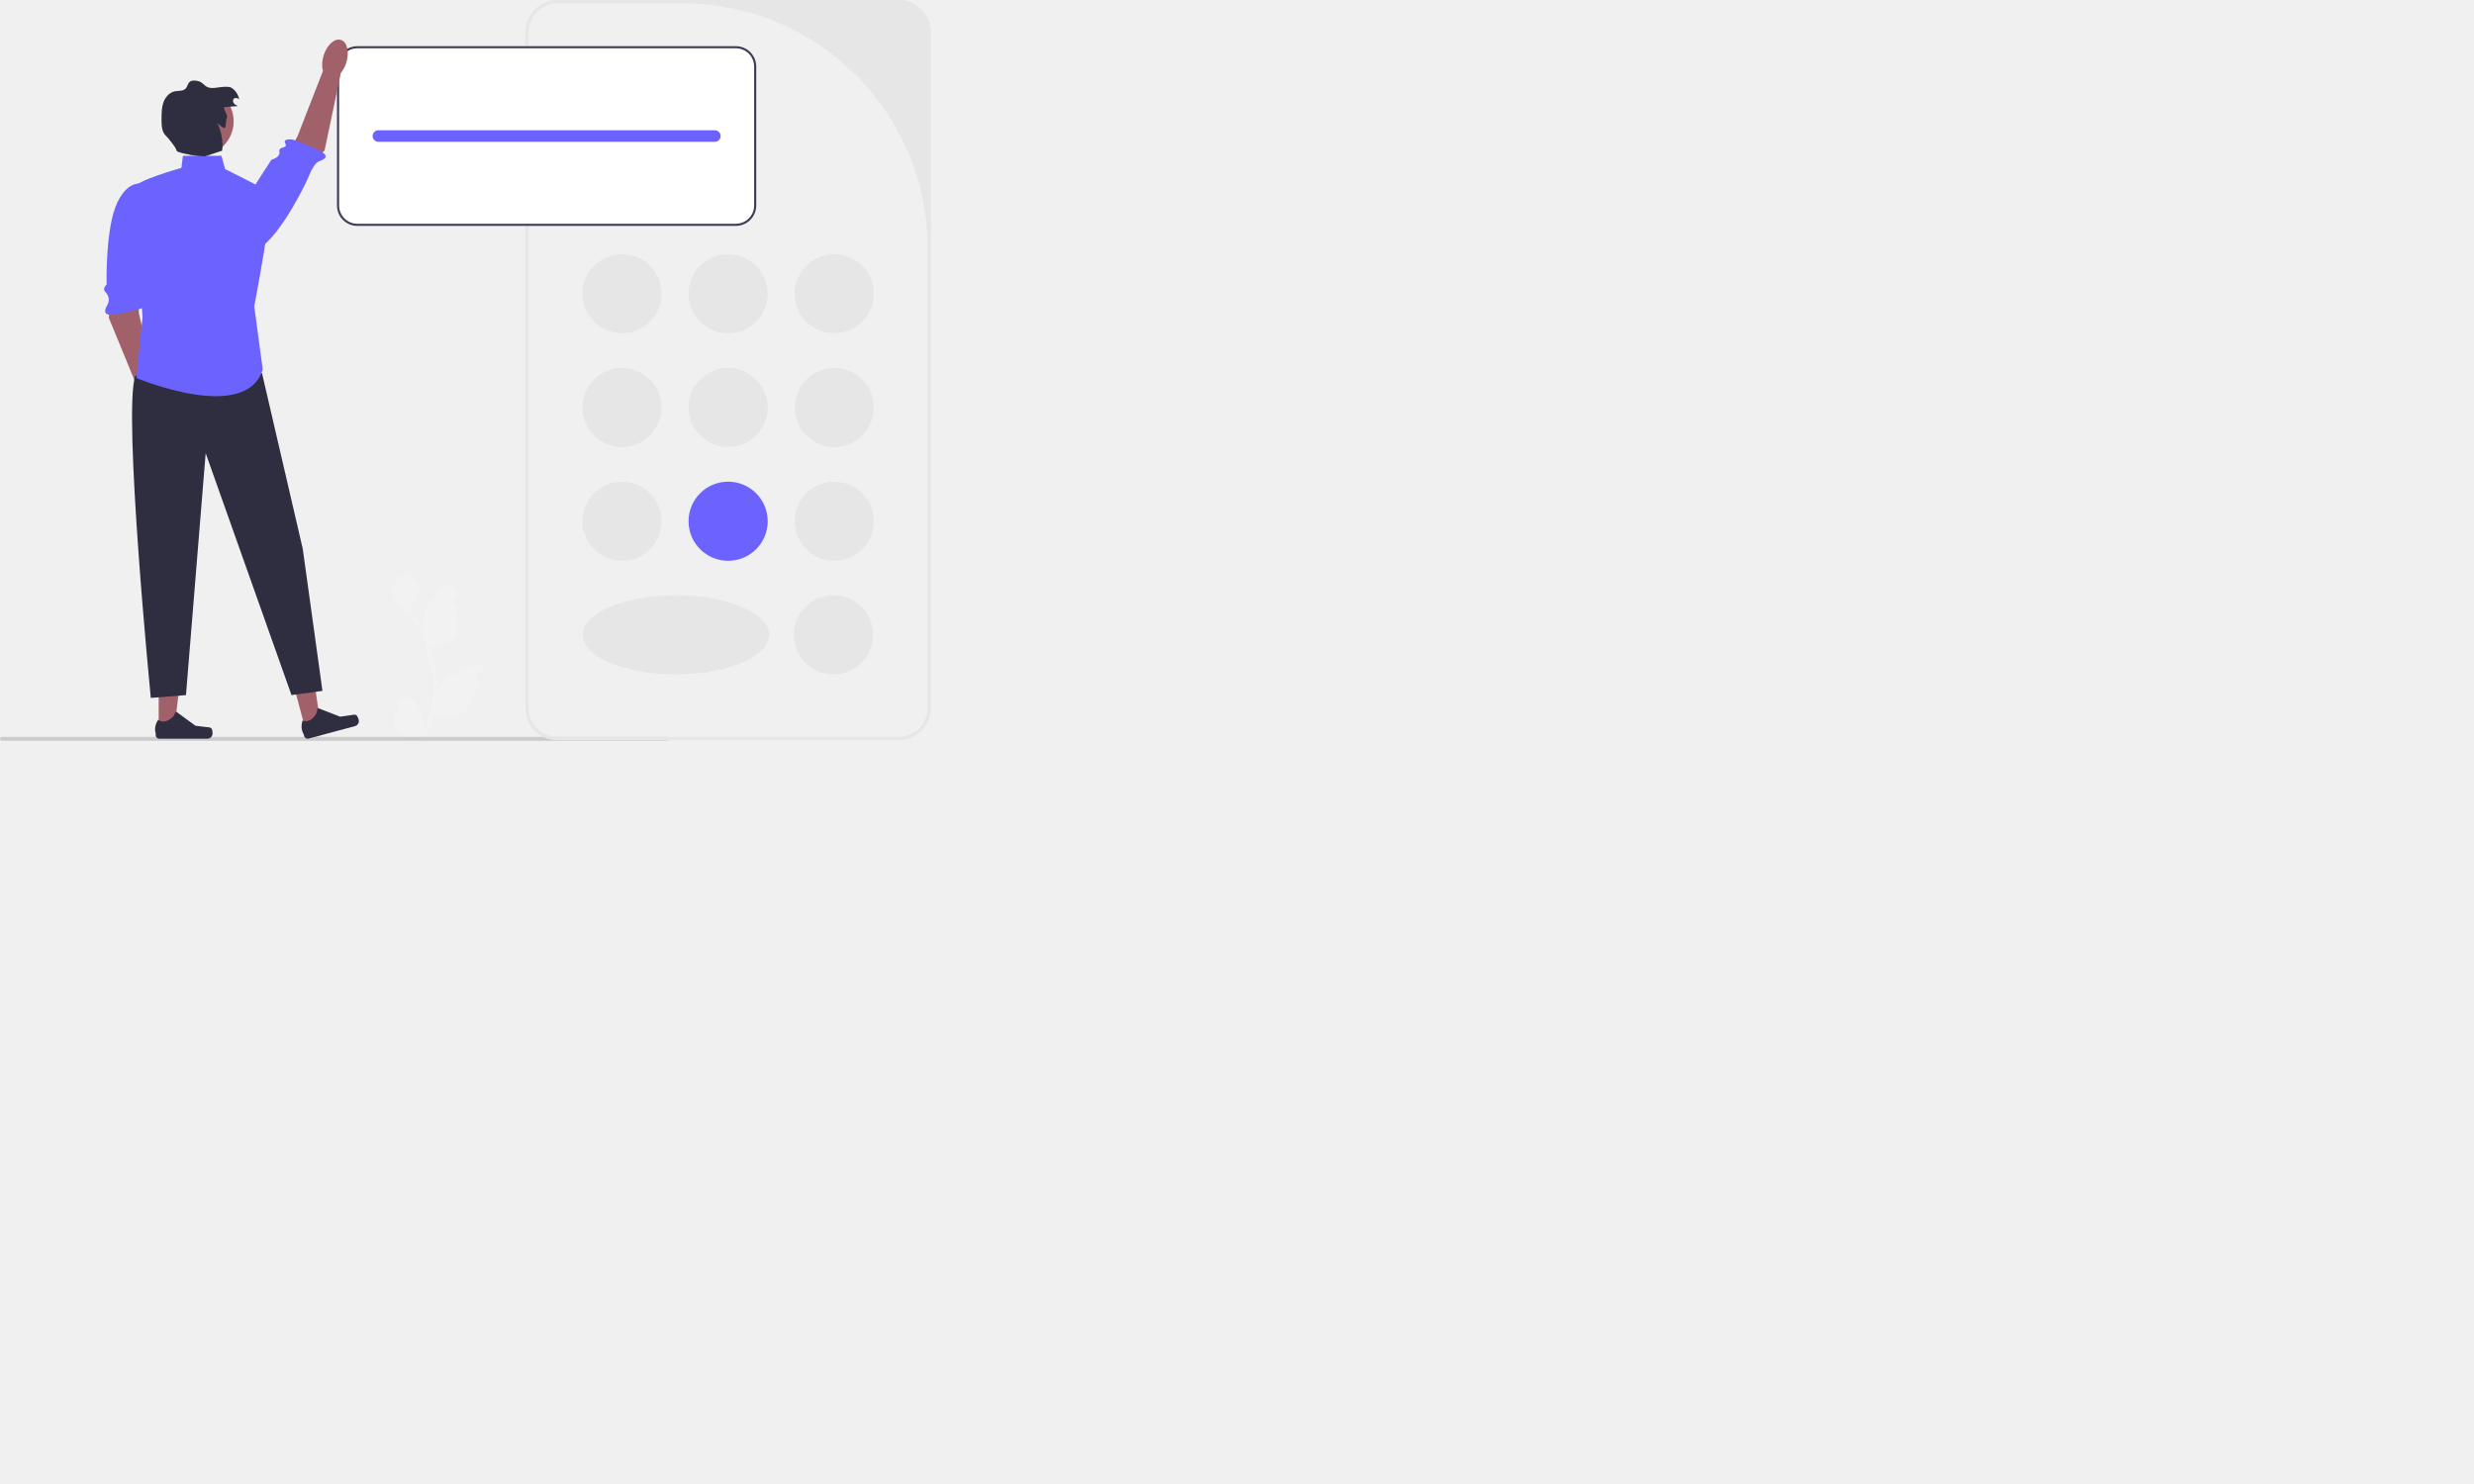
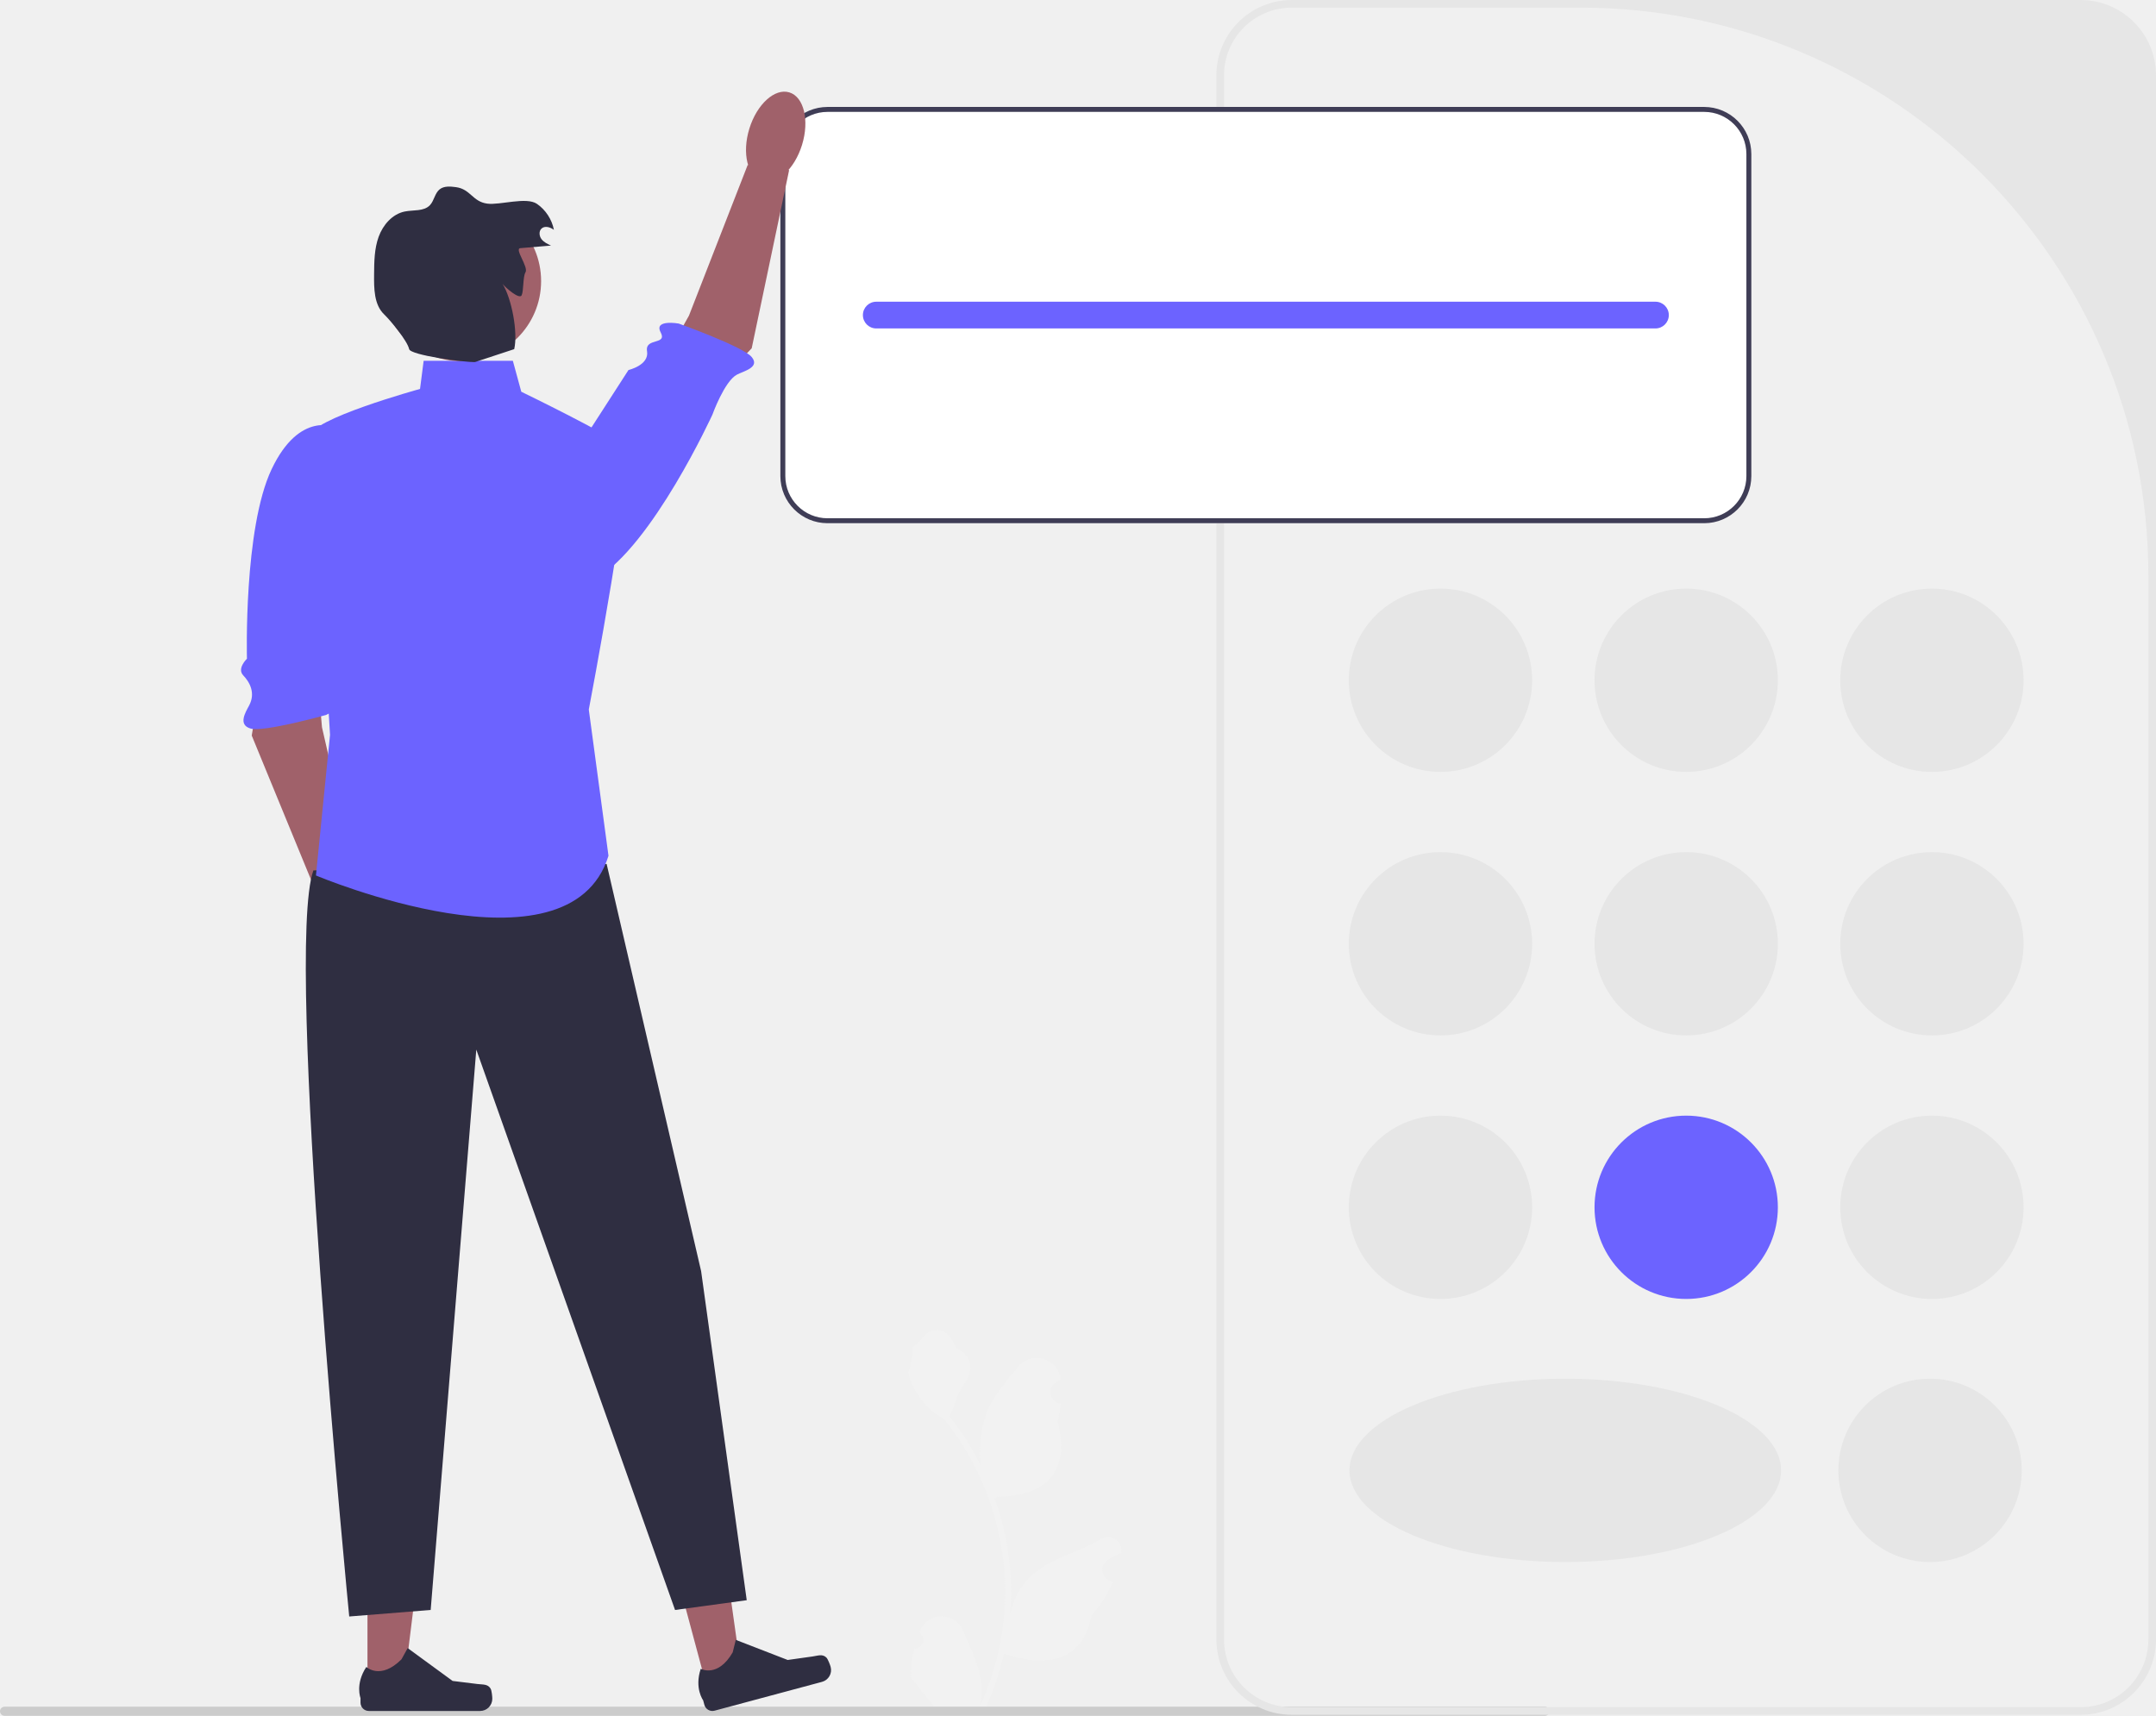
- <svg xmlns="http://www.w3.org/2000/svg" width="1500" height="900" viewBox="0 0 1500 900">
+ <svg xmlns="http://www.w3.org/2000/svg" width="564.468" height="449.265" viewBox="0 0 564.468 449.265">
  <path d="M239.346,431.63c2.066,.129,3.208-2.437,1.645-3.933l-.155-.618c.02-.05,.041-.099,.062-.148,2.089-4.982,9.17-4.947,11.241,.042,1.839,4.428,4.179,8.864,4.756,13.546,.258,2.067,.142,4.172-.316,6.2,4.308-9.411,6.575-19.687,6.575-30.021,0-2.597-.142-5.193-.433-7.783-.239-2.119-.568-4.224-.995-6.31-2.306-11.277-7.299-22.018-14.5-30.99-3.462-1.892-6.349-4.851-8.093-8.397-.626-1.279-1.117-2.655-1.35-4.056,.394,.052,1.486-5.949,1.188-6.317,.549-.833,1.532-1.247,2.131-2.06,2.982-4.043,7.091-3.337,9.236,2.157,4.582,2.313,4.627,6.148,1.815,9.837-1.789,2.347-2.035,5.522-3.604,8.035,.162,.207,.329,.407,.491,.614,2.961,3.798,5.522,7.88,7.681,12.169-.61-4.766,.291-10.508,1.826-14.21,1.748-4.217,5.025-7.769,7.91-11.415,3.466-4.379,10.573-2.468,11.184,3.083,.006,.054,.012,.107,.017,.161-.429,.242-.848,.499-1.259,.77-2.339,1.547-1.531,5.174,1.241,5.602l.063,.01c-.155,1.544-.42,3.074-.807,4.579,3.702,14.316-4.29,19.53-15.701,19.764-.252,.129-.497,.258-.749,.381,1.156,3.255,2.08,6.594,2.764,9.979,.614,2.99,1.04,6.013,1.279,9.049,.297,3.83,.271,7.68-.052,11.503l.019-.136c.82-4.211,3.107-8.145,6.427-10.87,4.946-4.063,11.933-5.559,17.268-8.824,2.568-1.572,5.859,.459,5.411,3.437l-.022,.143c-.794,.323-1.569,.698-2.319,1.117-.429,.242-.848,.499-1.259,.77-2.339,1.547-1.531,5.174,1.241,5.602l.063,.01c.045,.006,.084,.013,.129,.019-1.363,3.236-3.262,6.239-5.639,8.829-2.315,12.497-12.256,13.683-22.89,10.044h-.006c-1.163,5.064-2.861,10.011-5.044,14.726h-18.02c-.065-.2-.123-.407-.181-.607,1.666,.103,3.346,.006,4.986-.297-1.337-1.641-2.674-3.294-4.011-4.935-.032-.032-.058-.065-.084-.097-.678-.84-1.363-1.673-2.041-2.512l-0-.001c-.042-2.578,.267-5.147,.879-7.64l.001-0Z" fill="#f2f2f2" />
  <path d="M0,448.075c0,.66,.53,1.19,1.19,1.19H404.48c.66,0,1.19-.53,1.19-1.19,0-.66-.53-1.19-1.19-1.19H1.19c-.66,0-1.19,.53-1.19,1.19Z" fill="#ccc" />
  <path d="M544.743,449h-206.551c-10.876,0-19.724-8.849-19.724-19.725V19.725c0-10.876,8.848-19.725,19.724-19.725h206.551c10.876,0,19.725,8.849,19.725,19.725V429.275c0,10.876-8.849,19.725-19.725,19.725ZM338.192,2c-9.789,0-17.724,7.935-17.724,17.724V429.275c0,9.789,7.936,17.725,17.725,17.725h206.551c9.789,0,17.725-7.936,17.725-17.725V150.705c0-82.127-66.577-148.705-148.705-148.705h-75.571Z" fill="#e6e6e6" />
  <g>
    <circle cx="377.134" cy="178.118" r="24" fill="#e6e6e6" />
    <circle cx="505.801" cy="178.118" r="24" fill="#e6e6e6" />
    <circle cx="441.467" cy="178.118" r="24" fill="#e6e6e6" />
  </g>
  <circle cx="377.134" cy="247.118" r="24" fill="#e6e6e6" />
  <circle cx="505.801" cy="247.118" r="24" fill="#e6e6e6" />
  <circle cx="441.467" cy="247.118" r="24" fill="#e6e6e6" />
  <circle cx="377.134" cy="316.118" r="24" fill="#e6e6e6" />
  <circle cx="505.31" cy="385" r="24" fill="#e6e6e6" />
  <ellipse cx="409.81" cy="385" rx="56.5" ry="24" fill="#e6e6e6" />
  <circle cx="505.801" cy="316.118" r="24" fill="#e6e6e6" />
  <circle cx="441.467" cy="316.118" r="24" fill="#6c63ff" />
  <path d="M446.184,28H216.65c-6.806,0-12.34,5.534-12.34,12.34V124.66c0,6.806,5.534,12.34,12.34,12.34h229.534c6.806,0,12.34-5.534,12.34-12.34V40.34c0-6.806-5.534-12.34-12.34-12.34Z" fill="#fff" />
  <path d="M446.184,28H216.65c-6.806,0-12.34,5.534-12.34,12.34V124.66c0,6.806,5.534,12.34,12.34,12.34h229.534c6.806,0,12.34-5.534,12.34-12.34V40.34c0-6.806-5.534-12.34-12.34-12.34Zm11.043,96.66c0,6.092-4.95,11.043-11.043,11.043H216.65c-6.092,0-11.043-4.95-11.043-11.043V40.34c0-6.092,4.95-11.043,11.043-11.043h229.534c6.092,0,11.043,4.95,11.043,11.043V124.66Z" fill="#3f3d56" />
  <rect x="225.917" y="79" width="211" height="7" rx="3.5" ry="3.5" fill="#6c63ff" />
  <g>
    <g>
      <polygon points="67.952 180.421 65.908 192.596 84.038 236.7 93.766 231.699 84.298 190.427 82.937 174.676 67.952 180.421" fill="#a0616a" />
      <path d="M87.966,111.929s-9.493-4.598-16.859,10.939c-7.366,15.537-6.454,49.614-6.454,49.614,0,0-2.682,2.554-.98,4.342s3.29,4.626,1.553,7.897c-.915,1.724-3.034,5.097,.435,6.055,3.469,.958,19.698-3.568,19.698-3.568,0,0,6.068-2.718,2.62-4.549-3.448-1.831,1.408-12.905,1.408-12.905l4.012-31.991-5.435-25.833Z" fill="#6c63ff" />
      <ellipse cx="91.852" cy="241.931" rx="7.217" ry="12.155" transform="translate(-66.97226 37.62166) rotate(-17.07063)" fill="#a0616a" />
    </g>
    <g>
      <polygon points="185.278 442.57 194.364 440.131 189.282 403.923 175.872 407.522 185.278 442.57" fill="#a0616a" />
      <path d="M216.354,434.01h0c.411,.401,.973,1.898,1.121,2.453h0c.457,1.703-.553,3.454-2.256,3.911l-28.14,7.551c-1.162,.312-2.357-.377-2.668-1.539l-.314-1.172s-2.337-3.148-.635-8.257c0,0,4.474,2.442,8.368-4.308l.807-3.265,13.591,5.261,6.506-.915c1.423-.2,2.592-.724,3.621,.28Z" fill="#2f2e41" />
    </g>
    <g>
      <polygon points="96.211 442.361 105.619 442.36 110.095 406.072 96.209 406.073 96.211 442.361" fill="#a0616a" />
      <path d="M128.444,442.148h0c.293,.493,.447,2.086,.447,2.659h0c0,1.763-1.43,3.193-3.193,3.193h-29.135c-1.203,0-2.178-.975-2.178-2.178v-1.213s-1.441-3.646,1.526-8.139c0,0,3.688,3.518,9.199-1.992l1.625-2.944,11.764,8.603,6.52,.803c1.427,.176,2.691-.027,3.425,1.209Z" fill="#2f2e41" />
    </g>
    <path d="M158.823,226.205l24.739,106.632,11.943,86.159-18.767,2.559-52.037-146.726-11.943,146.726-21.326,1.706s-17.061-174.024-9.384-195.35l76.775-1.706Z" fill="#2f2e41" />
    <g>
      <polygon points="188.269 100.115 196.805 91.196 206.607 44.529 195.751 43.196 180.377 82.65 172.647 96.441 188.269 100.115" fill="#a0616a" />
      <path d="M133.21,145.505s7.988,14.729,22.815,6.022c14.827-8.708,30.508-42.992,30.508-42.992,0,0,3.131-8.715,6.407-10.444,1.726-.911,6.168-1.894,3.838-4.636-2.33-2.743-19.09-8.739-19.09-8.739,0,0-6.547-1.164-4.725,2.289,1.822,3.453-4.162,1.314-3.558,4.968,.604,3.654-4.862,4.913-4.862,4.913l-31.333,48.62Z" fill="#6c63ff" />
      <ellipse cx="203.087" cy="35.81" rx="12.155" ry="7.217" transform="translate(109.0197 219.3257) rotate(-72.86125)" fill="#a0616a" />
    </g>
    <path d="M134.271,94.473h-23.356l-.945,7.364s-29.456,8.101-28.72,12.519,5.155,78.059,5.155,78.059l-3.682,36.82s66.277,27.984,76.587-5.155l-5.155-38.293s12.519-65.54,9.573-68.486c-2.946-2.946-27.247-14.728-27.247-14.728l-2.209-8.101Z" fill="#6c63ff" />
    <circle cx="120.704" cy="73.601" r="20.964" fill="#a0616a" />
    <path d="M136.229,64.978c2.679-.226,5.357-.453,8.036-.679-.921-.422-1.88-.874-2.493-1.68-.613-.806-.74-2.08,.001-2.77,.866-.807,2.3-.379,3.246,.331-.521-2.721-2.145-5.214-4.423-6.79-2.783-1.925-9.668,.37-13.023-.072-3.871-.51-4.354-3.811-8.226-4.321-1.459-.192-3.101-.337-4.249,.585-1.273,1.022-1.415,2.955-2.538,4.14-1.603,1.692-4.351,1.193-6.632,1.669-3.231,.674-5.667,3.508-6.792,6.611s-1.166,6.479-1.195,9.78c-.032,3.699-.044,7.982,2.632,10.537,1.63,1.557,6.07,6.897,6.55,9.099,.341,1.564,14.234,3.469,17.245,3.382l10.263-3.382c1.009-4.441-.66-13.227-3.058-17.099,.79,1.043,4.442,4.183,5,3s.305-4.892,1-6c.877-1.399-2.988-6.201-1.343-6.34Z" fill="#2f2e41" />
  </g>
</svg>
